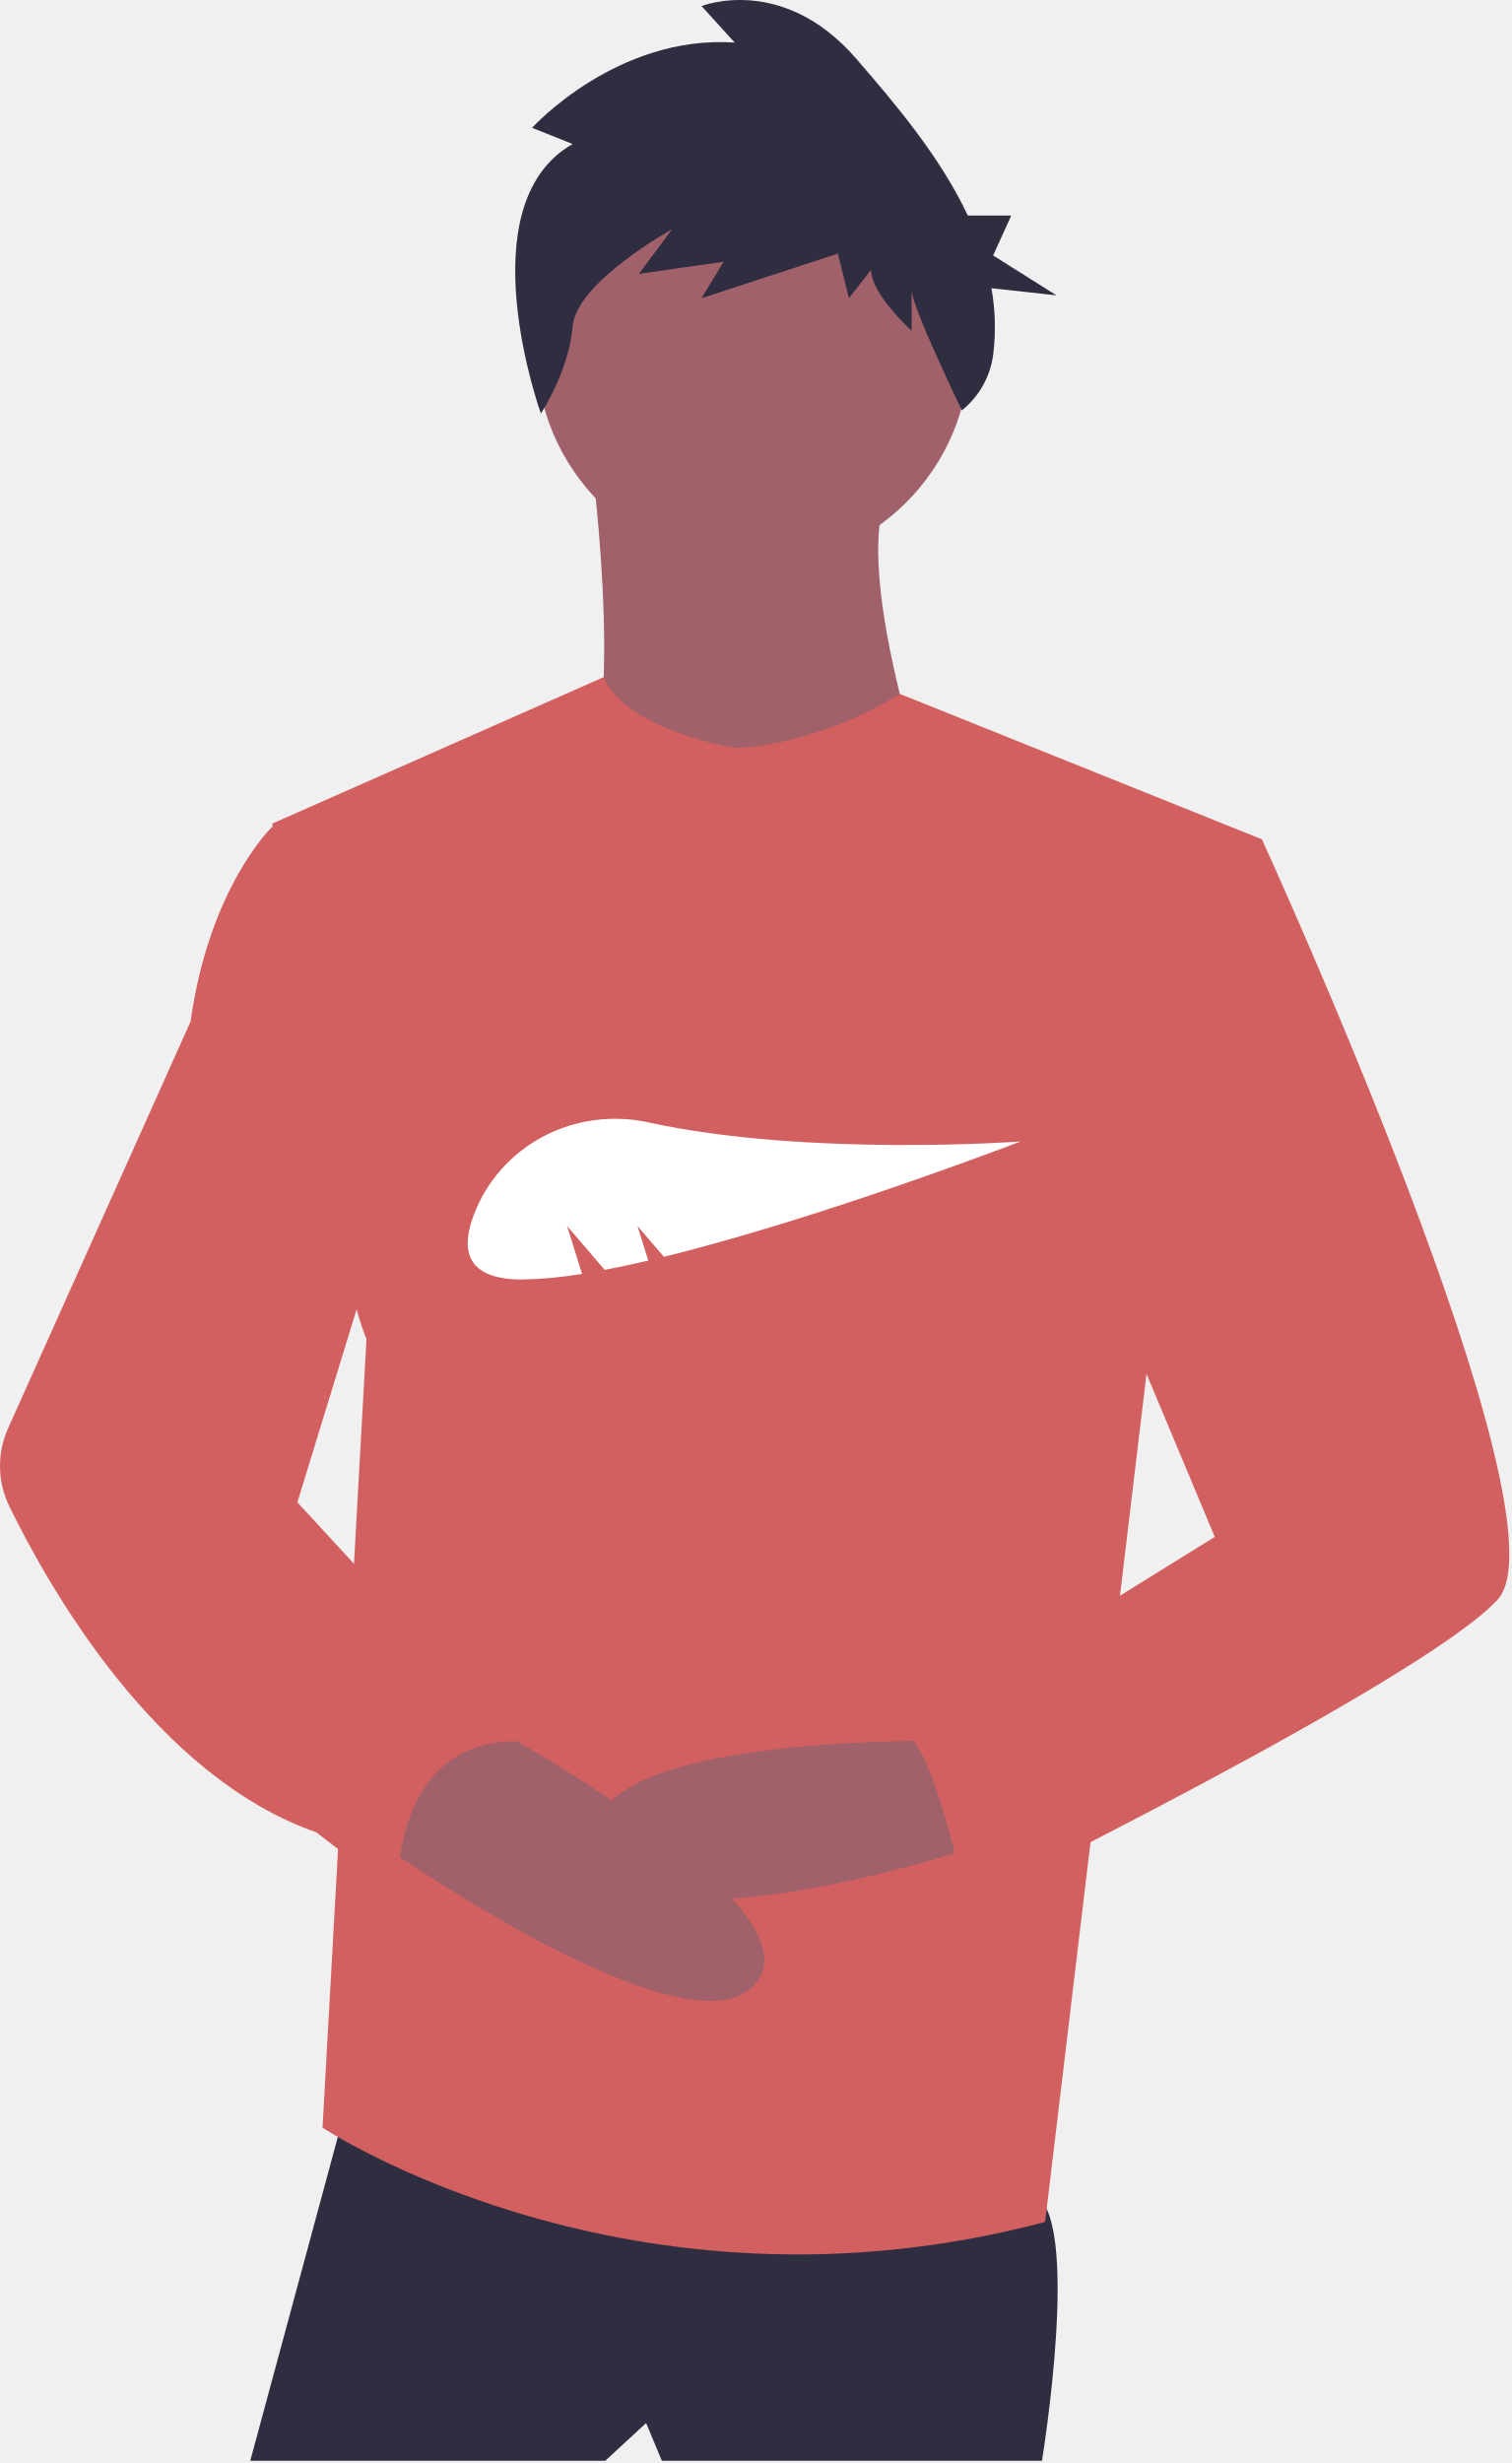
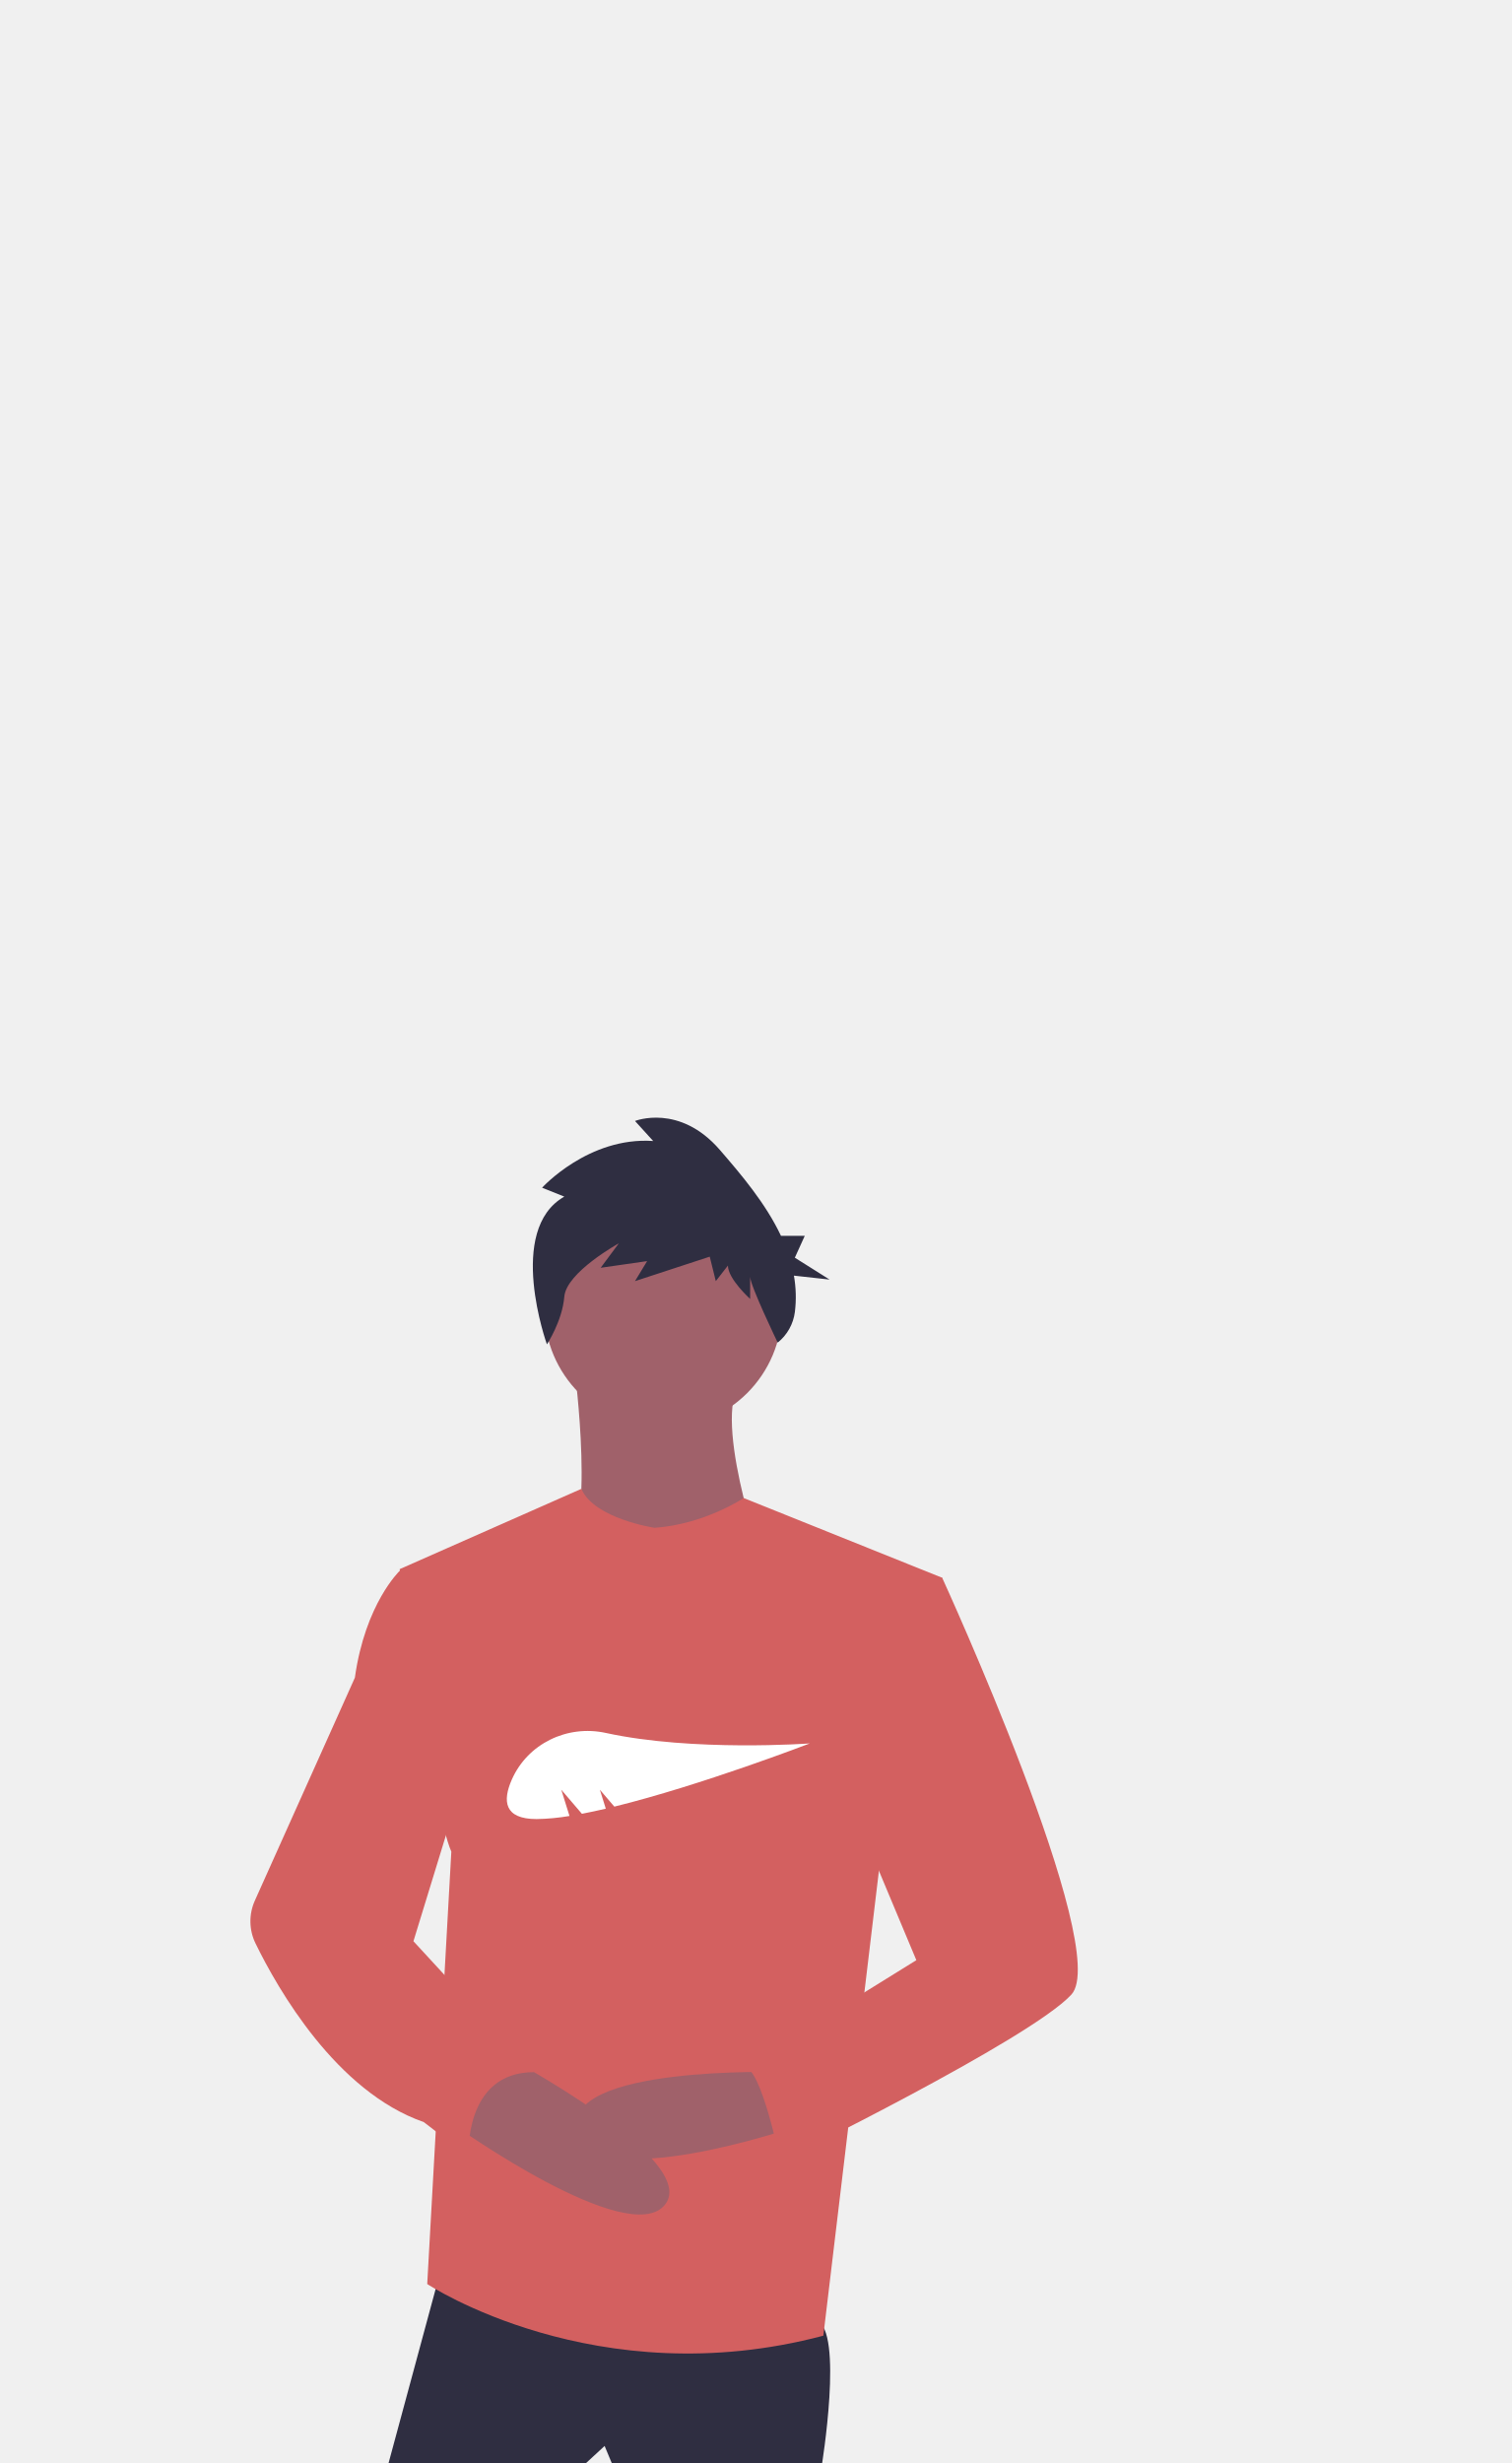
- <svg xmlns="http://www.w3.org/2000/svg" width="364" height="593" viewBox="0 0 364 593" fill="none">
+ <svg xmlns="http://www.w3.org/2000/svg" width="364" height="593" viewBox="-110 0 664 100" fill="none">
  <path d="M85.233 500.157L60.267 592.456H145.757L155.592 583.377L159.375 592.456H250.917C250.917 592.456 260.752 532.688 248.648 528.149C236.543 523.61 85.233 500.157 85.233 500.157Z" fill="#2F2E41" />
  <path d="M181.314 136.256C210.145 136.256 233.516 112.884 233.516 84.054C233.516 55.223 210.145 31.852 181.314 31.852C152.484 31.852 129.112 55.223 129.112 84.054C129.112 112.884 152.484 136.256 181.314 136.256Z" fill="#A0616A" />
  <path d="M142.352 110.155C142.352 110.155 152.188 184.297 137.057 192.619C121.926 200.941 227.086 201.697 227.086 201.697C227.086 201.697 203.633 137.391 214.225 117.72L142.352 110.155Z" fill="#A0616A" />
  <path d="M177.532 180.136C177.532 180.136 151.046 176.18 145.375 163.027L65.562 198.293C65.562 198.293 79.937 303.454 88.259 322.367L77.667 512.262C77.667 512.262 151.809 561.437 251.674 534.958L276.64 326.15L303.876 202.076L216.676 167.054C216.676 167.054 199.472 178.623 177.532 180.136Z" fill="#D36060" />
  <path d="M232.76 419.206C232.76 419.206 136.678 416.18 143.487 444.929C150.296 473.677 238.813 443.415 238.813 443.415L232.76 419.206Z" fill="#A0616A" />
  <path d="M137.887 34.675L128.127 30.768C128.127 30.768 148.535 8.3 176.929 10.253L168.943 1.461C168.943 1.461 188.464 -6.354 206.211 14.161C215.54 24.945 226.333 37.621 233.062 51.9H243.515L239.152 61.506L254.421 71.112L238.749 69.387C239.683 74.647 239.826 80.017 239.174 85.32C238.502 90.624 235.795 95.46 231.625 98.806V98.806C231.625 98.806 219.52 73.751 219.52 69.843V79.612C219.52 79.612 209.76 70.82 209.76 64.959L204.436 71.797L201.774 61.051L168.943 71.797L174.267 63.005L153.859 65.936L161.845 55.19C161.845 55.19 138.775 67.889 137.887 78.635C137 89.381 130.247 99.563 130.247 99.563C130.247 99.563 112.155 49.329 137.887 34.675Z" fill="#2F2E41" />
  <path d="M280.423 202.076H303.876C303.876 202.076 378.774 365.491 360.617 385.161C342.46 404.831 232.76 458.546 232.76 458.546C232.76 458.546 224.438 416.936 216.873 416.936L292.528 370.03L255.457 281.514L280.423 202.076Z" fill="#D36060" />
  <path d="M112.469 412.396C112.469 412.396 197.959 457.789 182.071 477.46C166.184 497.13 89.772 442.659 89.772 442.659L112.469 412.396Z" fill="#A0616A" />
  <path d="M76.154 199.049H65.562C65.562 199.049 50.431 213.424 45.892 245.955L1.94 343.897C0.611 346.858 -0.05 350.076 0.003 353.321C0.056 356.567 0.823 359.761 2.248 362.677C12.002 382.655 37.676 427.737 76.154 441.146L95.825 456.277C95.825 456.277 93.555 419.206 124.573 419.206L71.615 361.708L92.042 295.131L76.154 199.049Z" fill="#D36060" />
  <path d="M136.56 295.173L145.615 305.737C148.979 305.096 152.492 304.342 156.11 303.495L153.509 295.173L159.868 302.592C198.2 293.164 245.712 274.835 245.712 274.835C245.712 274.835 194.418 278.596 156.119 270.228C139.173 266.526 121.739 274.927 114.785 290.817C110.743 300.053 111.378 308.055 125.713 308.055C130.557 307.972 135.387 307.518 140.161 306.696L136.56 295.173Z" fill="white" />
</svg>
